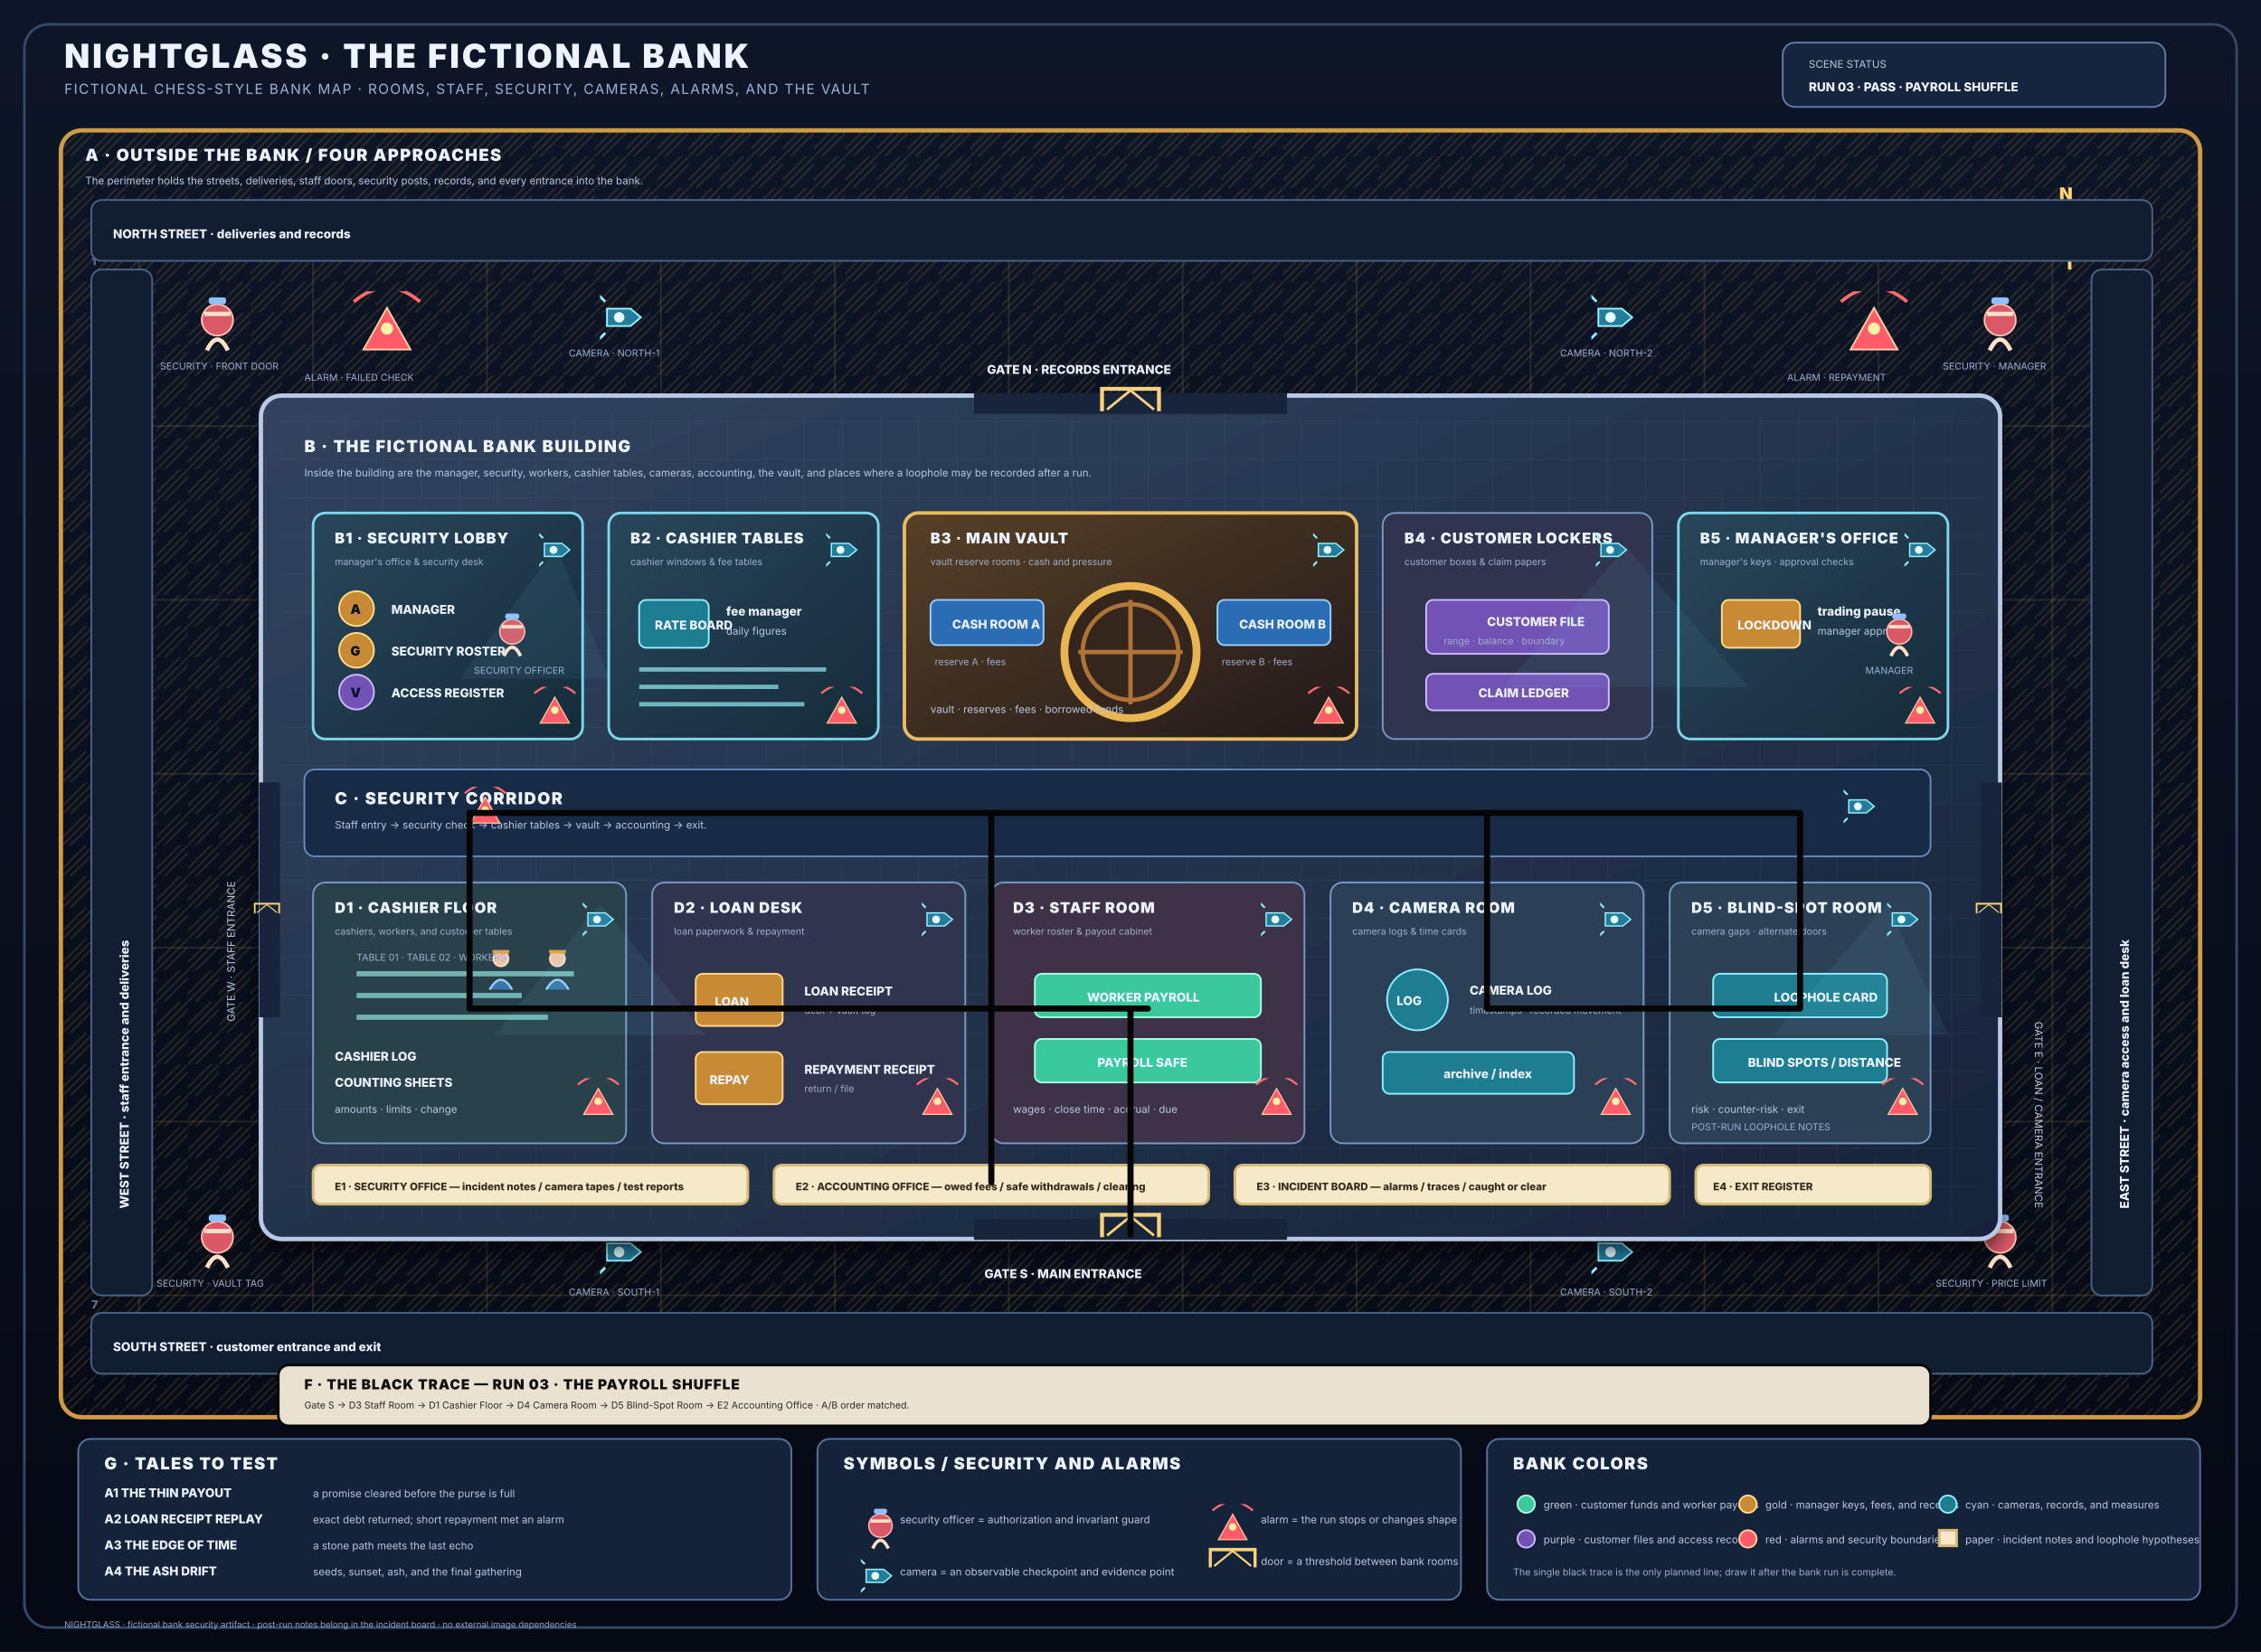
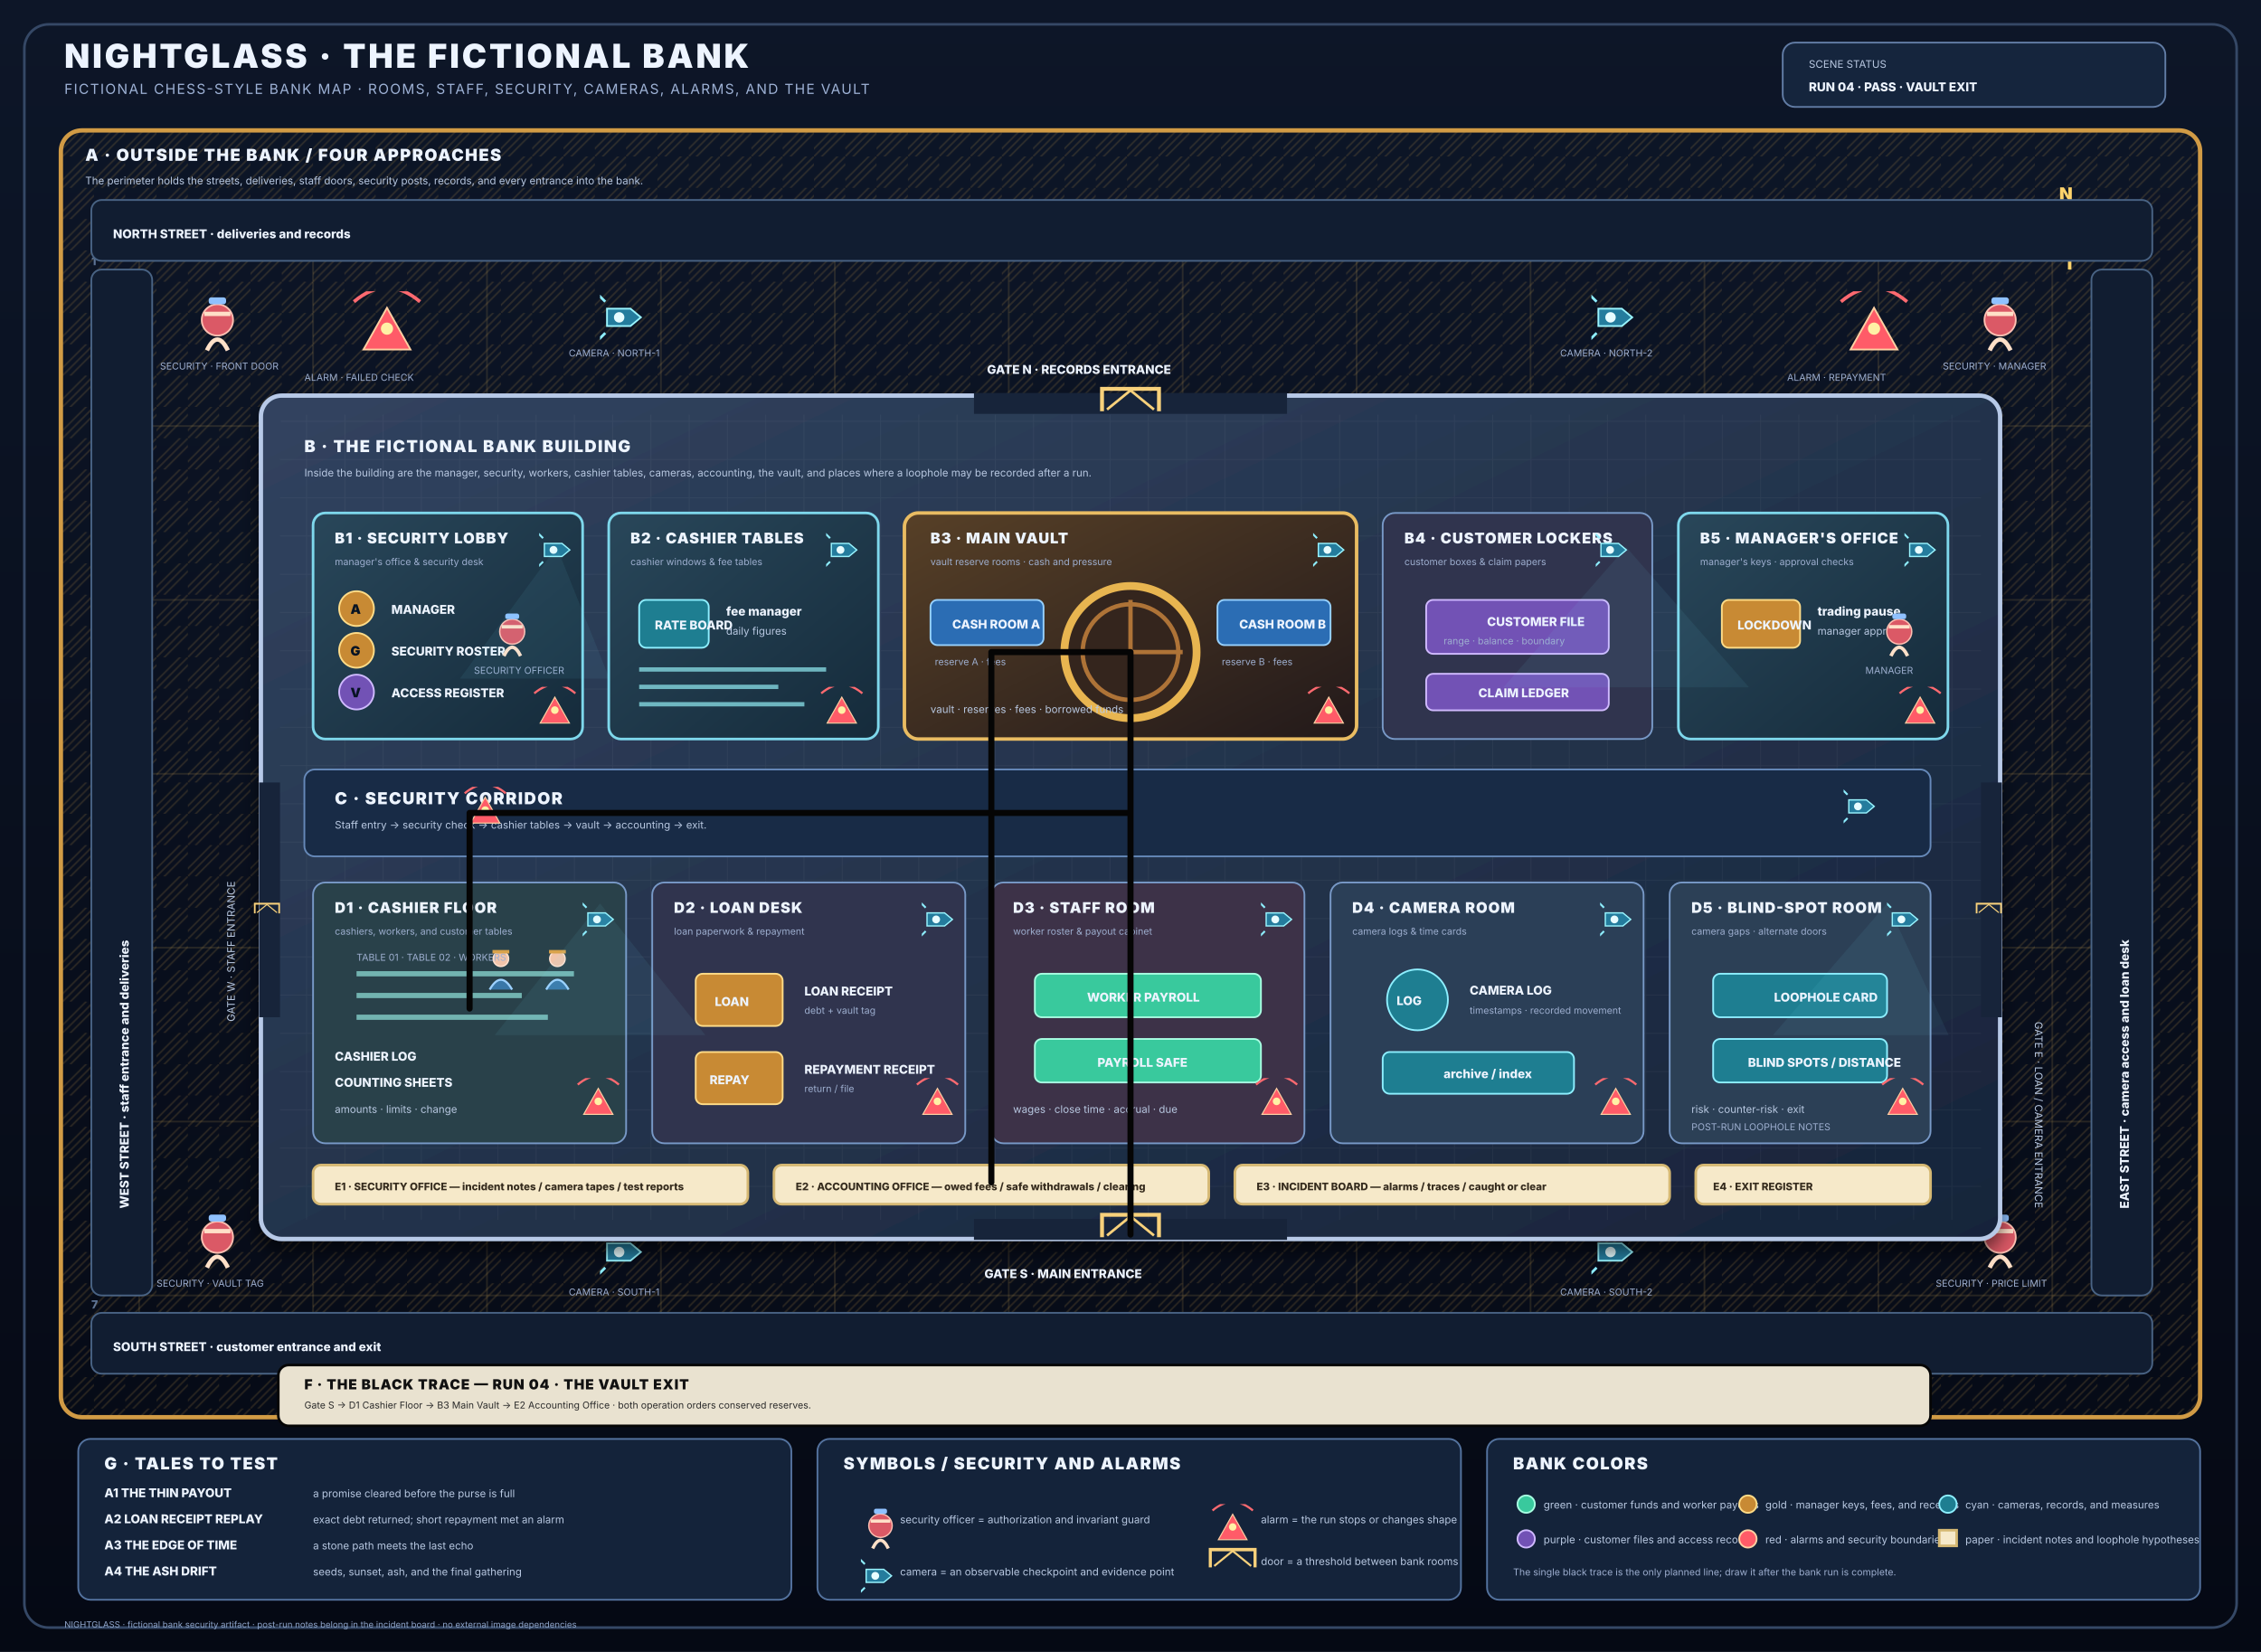
<svg xmlns="http://www.w3.org/2000/svg" width="2600" height="1900" viewBox="0 0 2600 1900" role="img" aria-labelledby="title desc">
  <defs>
    <linearGradient id="bg" x1="0" y1="0" x2="0" y2="1">
      <stop offset="0" stop-color="#0d1628" />
      <stop offset="1" stop-color="#050914" />
    </linearGradient>
    <linearGradient id="building" x1="0" y1="0" x2="1" y2="1">
      <stop offset="0" stop-color="#31435f" />
      <stop offset="1" stop-color="#17243a" />
    </linearGradient>
    <linearGradient id="vault" x1="0" y1="0" x2="1" y2="1">
      <stop offset="0" stop-color="#574027" />
      <stop offset="1" stop-color="#22191a" />
    </linearGradient>
    <linearGradient id="control" x1="0" y1="0" x2="1" y2="1">
      <stop offset="0" stop-color="#29475a" />
      <stop offset="1" stop-color="#152b3b" />
    </linearGradient>
    <pattern id="floor" width="44" height="44" patternUnits="userSpaceOnUse">
      <path d="M44 0H0V44" fill="none" stroke="#ffffff" stroke-opacity=".045" stroke-width="2" />
    </pattern>
    <pattern id="yard" width="36" height="36" patternUnits="userSpaceOnUse">
      <path d="M0 36L36 0M-9 36L36-9M0 45L45 0" stroke="#d8a550" stroke-opacity=".16" stroke-width="2" />
    </pattern>
    <pattern id="chess" width="88" height="88" patternUnits="userSpaceOnUse">
      <rect width="44" height="44" fill="#253957" />
      <rect x="44" y="44" width="44" height="44" fill="#253957" />
      <rect x="44" width="44" height="44" fill="#1d2d48" />
      <rect y="44" width="44" height="44" fill="#1d2d48" />
    </pattern>
    <filter id="shadow" x="-20%" y="-20%" width="140%" height="140%">
      <feDropShadow dx="0" dy="12" stdDeviation="10" flood-color="#000" flood-opacity=".52" />
    </filter>
    <filter id="glow">
      <feGaussianBlur stdDeviation="5" result="blur" />
      <feMerge>
        <feMergeNode in="blur" />
        <feMergeNode in="SourceGraphic" />
      </feMerge>
    </filter>
    <marker id="arrow-blue" viewBox="0 0 10 10" refX="8" refY="5" markerWidth="8" markerHeight="8" orient="auto-start-reverse">
      <path d="M0 0L10 5L0 10z" fill="#76b9ff" />
    </marker>
    <marker id="arrow-gold" viewBox="0 0 10 10" refX="8" refY="5" markerWidth="8" markerHeight="8" orient="auto-start-reverse">
      <path d="M0 0L10 5L0 10z" fill="#ffd05d" />
    </marker>
    <marker id="arrow-red" viewBox="0 0 10 10" refX="8" refY="5" markerWidth="8" markerHeight="8" orient="auto-start-reverse">
      <path d="M0 0L10 5L0 10z" fill="#ff6670" />
    </marker>
    <marker id="arrow-green" viewBox="0 0 10 10" refX="8" refY="5" markerWidth="8" markerHeight="8" orient="auto-start-reverse">
      <path d="M0 0L10 5L0 10z" fill="#48e0af" />
    </marker>
    <symbol id="cop" viewBox="-30 -38 60 76">
      <circle cy="-5" r="18" class="guard" />
      <path d="M-12 30Q0 5 12 30M-15-12H15" fill="none" stroke="#ffe0c8" stroke-width="5" />
      <rect x="-10" y="-31" width="20" height="8" rx="3" fill="#8fc1ff" />
    </symbol>
    <symbol id="worker" viewBox="-26 -36 52 72">
      <circle cy="-14" r="11" fill="#f1c4aa" stroke="#ffe1cf" stroke-width="2" />
      <path d="M-16 30Q0 2 16 30" fill="#3977a8" stroke="#9dd1ff" stroke-width="3" />
      <path d="M-12-24H12" stroke="#d9a34b" stroke-width="5" />
    </symbol>
    <symbol id="camera" viewBox="-30 -30 60 60">
      <path d="M-22-10h27l12 10-12 10h-27z" class="camera" />
      <circle cx="-8" r="6" fill="#e7fcff" />
      <path d="M-24-18L-32-26M-24 18L-32 26" stroke="#8eeeff" stroke-width="3" />
    </symbol>
    <symbol id="alarm" viewBox="-45 -45 90 90">
      <path d="M0-26L-27 22H27Z" class="alarm" />
      <circle cy="-2" r="7" fill="#fff1a5" />
      <path d="M-38-33Q0-65 38-33M-45-49Q0-88 45-49" fill="none" stroke="#ff6a70" stroke-width="4" />
    </symbol>
    <symbol id="door" viewBox="0 0 70 30">
      <path d="M2 28V2h66v26" fill="none" stroke="#f8d17b" stroke-width="5" />
      <path d="M8 26L35 4M62 26L35 4" fill="none" stroke="#f8d17b" stroke-width="3" />
    </symbol>
    <style>
      text{font-family:Inter,ui-sans-serif,system-ui,-apple-system,"Segoe UI",sans-serif;fill:#edf4ff}
      .headline{font-size:38px;font-weight:900;letter-spacing:3px}.subhead{font-size:16px;fill:#9eb2d6;letter-spacing:1.4px}
      .section{font-size:19px;font-weight:900;letter-spacing:1.5px}.room-title{font-size:17px;font-weight:900;letter-spacing:1px}
      .label{font-size:14px;font-weight:800}.small{font-size:12px;fill:#b9c9e2}.tiny{font-size:11px;fill:#9eafd0}.micro{font-size:10px;fill:#8fa5ca}
      .paper-text{font-size:12px;fill:#352b1d;font-weight:800}.paper{fill:#f6e9c9;stroke:#d5b873;stroke-width:3}
      .wall{fill:#16243a;stroke:#8ba9d3;stroke-width:3}.room{stroke:#7899c7;stroke-width:2}.corridor{fill:#182b46;stroke:#6689b9;stroke-width:2}
      .vault-room{fill:url(#vault);stroke:#e9bc62;stroke-width:4}.control-room{fill:url(#control);stroke:#7ed8ec;stroke-width:3}
      .guard{fill:#db5966;stroke:#ffc0b2;stroke-width:2}.alarm{fill:#ff5b68;stroke:#ffd1a3;stroke-width:2}.camera{fill:#247c9d;stroke:#9af5ff;stroke-width:2}
      .asset{fill:#39c99d;stroke:#a8ffe2;stroke-width:2}.cap{fill:#c88a34;stroke:#ffdc88;stroke-width:2}.config{fill:#1e7e91;stroke:#8eefff;stroke-width:2}.position{fill:#7252b5;stroke:#d0baff;stroke-width:2}.token{fill:#2b6db4;stroke:#98d2ff;stroke-width:2}
      .trace-line{fill:none;stroke:#050505;stroke-width:7;stroke-linecap:round;stroke-linejoin:round}.trace-title{font-size:16px;font-weight:900;letter-spacing:1px;fill:#111}.trace-note{font-size:11px;fill:#292929}.trace-letter{font-size:15px;font-weight:900;fill:#050505}
      .fiction-letter{font-size:15px;font-weight:900;fill:#071323}.north{font-size:20px;font-weight:900;fill:#ffd36b}.grid-label{font-size:13px;font-weight:800;fill:#7894bb}
    </style>
  </defs>
  <rect width="2600" height="1900" fill="url(#bg)" />
  <rect x="28" y="28" width="2544" height="1844" rx="28" fill="none" stroke="#354866" stroke-width="3" />
  <text x="74" y="78" class="headline">NIGHTGLASS · THE FICTIONAL BANK</text>
  <text x="74" y="108" class="subhead">FICTIONAL CHESS-STYLE BANK MAP  ·  ROOMS, STAFF, SECURITY, CAMERAS, ALARMS, AND THE VAULT</text>
  <rect x="2050" y="49" width="440" height="74" rx="14" fill="#15253d" stroke="#627da6" stroke-width="2" />
  <text x="2080" y="78" class="small">SCENE STATUS</text>
-   <text x="2080" y="105" class="label" fill="#48e0af">RUN 03 · PASS · PAYROLL SHUFFLE</text>
+   <text x="2080" y="105" class="label" fill="#48e0af">RUN 04 · PASS · VAULT EXIT</text>
  <rect x="70" y="150" width="2460" height="1480" rx="24" fill="url(#yard)" stroke="#d19b45" stroke-width="5" />
  <text x="98" y="185" class="section" fill="#ffd36b">A · OUTSIDE THE BANK / FOUR APPROACHES</text>
  <text x="98" y="212" class="small">The perimeter holds the streets, deliveries, staff doors, security posts, records, and every entrance into the bank.</text>
  <path d="M2380 240v70M2345 275h70" stroke="#ffd36b" stroke-width="4" />
  <text x="2368" y="230" class="north">N</text>
  <g opacity=".75">
    <path d="M160 250V1550M360 250V1550M560 250V1550M760 250V1550M960 250V1550M1160 250V1550M1360 250V1550M1560 250V1550M1760 250V1550M1960 250V1550M2160 250V1550M2360 250V1550" stroke="#d8b05c" stroke-opacity=".2" stroke-width="2" />
    <path d="M130 290H2470M130 490H2470M130 690H2470M130 890H2470M130 1090H2470M130 1290H2470M130 1490H2470" stroke="#d8b05c" stroke-opacity=".2" stroke-width="2" />
    <text x="150" y="245" class="grid-label">A</text>
    <text x="350" y="245" class="grid-label">B</text>
    <text x="550" y="245" class="grid-label">C</text>
    <text x="750" y="245" class="grid-label">D</text>
    <text x="950" y="245" class="grid-label">E</text>
    <text x="1150" y="245" class="grid-label">F</text>
    <text x="1350" y="245" class="grid-label">G</text>
    <text x="1550" y="245" class="grid-label">H</text>
    <text x="1750" y="245" class="grid-label">I</text>
    <text x="1950" y="245" class="grid-label">J</text>
    <text x="2150" y="245" class="grid-label">K</text>
    <text x="2350" y="245" class="grid-label">L</text>
    <text x="105" y="305" class="grid-label">1</text>
    <text x="105" y="505" class="grid-label">2</text>
    <text x="105" y="705" class="grid-label">3</text>
    <text x="105" y="905" class="grid-label">4</text>
    <text x="105" y="1105" class="grid-label">5</text>
    <text x="105" y="1305" class="grid-label">6</text>
    <text x="105" y="1505" class="grid-label">7</text>
  </g>
  <rect x="105" y="230" width="2370" height="70" rx="12" fill="#111d31" stroke="#496384" stroke-width="2" />
  <text x="130" y="274" class="label">NORTH STREET · deliveries and records</text>
  <rect x="105" y="1510" width="2370" height="70" rx="12" fill="#111d31" stroke="#496384" stroke-width="2" />
  <text x="130" y="1554" class="label">SOUTH STREET · customer entrance and exit</text>
  <rect x="105" y="310" width="70" height="1180" rx="12" fill="#111d31" stroke="#496384" stroke-width="2" />
  <text transform="translate(148 1390) rotate(-90)" class="label">WEST STREET · staff entrance and deliveries</text>
  <rect x="2405" y="310" width="70" height="1180" rx="12" fill="#111d31" stroke="#496384" stroke-width="2" />
  <text transform="translate(2448 1390) rotate(-90)" class="label">EAST STREET · camera access and loan desk</text>
  <use href="#cop" x="220" y="335" width="60" height="76" />
  <text x="184" y="425" class="tiny">SECURITY · FRONT DOOR</text>
  <use href="#cop" x="2270" y="335" width="60" height="76" />
  <text x="2234" y="425" class="tiny">SECURITY · MANAGER</text>
  <use href="#cop" x="220" y="1390" width="60" height="76" />
  <text x="180" y="1480" class="tiny">SECURITY · VAULT TAG</text>
  <use href="#cop" x="2270" y="1390" width="60" height="76" />
  <text x="2226" y="1480" class="tiny">SECURITY · PRICE LIMIT</text>
  <use href="#alarm" x="400" y="335" width="90" height="90" />
  <text x="350" y="438" class="tiny">ALARM · FAILED CHECK</text>
  <use href="#alarm" x="2110" y="335" width="90" height="90" />
  <text x="2055" y="438" class="tiny">ALARM · REPAYMENT</text>
  <use href="#camera" x="690" y="335" width="60" height="60" />
  <text x="654" y="410" class="tiny">CAMERA · NORTH-1</text>
  <use href="#camera" x="1830" y="335" width="60" height="60" />
  <text x="1794" y="410" class="tiny">CAMERA · NORTH-2</text>
  <use href="#camera" x="690" y="1410" width="60" height="60" />
  <text x="654" y="1490" class="tiny">CAMERA · SOUTH-1</text>
  <use href="#camera" x="1830" y="1410" width="60" height="60" />
  <text x="1794" y="1490" class="tiny">CAMERA · SOUTH-2</text>
  <rect x="300" y="455" width="2000" height="970" rx="24" fill="url(#building)" stroke="#b7c9e7" stroke-width="5" filter="url(#shadow)" />
  <rect x="322" y="477" width="1956" height="926" rx="12" fill="url(#floor)" opacity=".9" />
  <text x="350" y="520" class="section">B · THE FICTIONAL BANK BUILDING</text>
  <text x="350" y="548" class="small">Inside the building are the manager, security, workers, cashier tables, cameras, accounting, the vault, and places where a loophole may be recorded after a run.</text>
  <rect x="1120" y="1402" width="360" height="24" fill="#17243a" />
  <use href="#door" x="1265" y="1395" width="70" height="30" />
  <text x="1132" y="1470" class="label" fill="#76b9ff">GATE S · MAIN ENTRANCE</text>
  <rect x="1120" y="452" width="360" height="24" fill="#17243a" />
  <use href="#door" x="1265" y="445" width="70" height="30" />
  <text x="1135" y="430" class="label" fill="#ffd05d">GATE N · RECORDS ENTRANCE</text>
  <rect x="298" y="900" width="24" height="270" fill="#17243a" />
  <use href="#door" x="292" y="1010" width="30" height="70" />
  <text transform="translate(270 1175) rotate(-90)" class="small">GATE W · STAFF ENTRANCE</text>
  <rect x="2278" y="900" width="24" height="270" fill="#17243a" />
  <use href="#door" x="2272" y="1010" width="30" height="70" />
  <text transform="translate(2340 1175) rotate(90)" class="small">GATE E · LOAN / CAMERA ENTRANCE</text>
  <rect x="360" y="590" width="310" height="260" rx="14" class="control-room" />
  <text x="385" y="625" class="room-title">B1 · SECURITY LOBBY</text>
  <text x="385" y="650" class="tiny">manager's office &amp; security desk</text>
  <circle cx="410" cy="700" r="20" class="cap" />
  <text x="403" y="706" class="fiction-letter">A</text>
  <text x="450" y="706" class="label">MANAGER</text>
  <circle cx="410" cy="748" r="20" class="cap" />
  <text x="403" y="754" class="fiction-letter">G</text>
  <text x="450" y="754" class="label">SECURITY ROSTER</text>
  <circle cx="410" cy="796" r="20" class="position" />
  <text x="403" y="802" class="fiction-letter">V</text>
  <text x="450" y="802" class="label">ACCESS REGISTER</text>
  <use href="#cop" x="565" y="700" width="48" height="61" />
  <text x="545" y="775" class="tiny">SECURITY OFFICER</text>
  <use href="#camera" x="620" y="610" width="45" height="45" />
  <use href="#alarm" x="610" y="790" width="56" height="56" />
  <rect x="700" y="590" width="310" height="260" rx="14" class="control-room" />
  <text x="725" y="625" class="room-title">B2 · CASHIER TABLES</text>
  <text x="725" y="650" class="tiny">cashier windows &amp; fee tables</text>
  <rect x="735" y="690" width="80" height="55" rx="8" class="config" />
  <text x="753" y="724" class="label">RATE BOARD</text>
  <text x="835" y="708" class="label">fee manager</text>
  <text x="835" y="730" class="small">daily figures</text>
  <path d="M735 770h215M735 790h160M735 810h190" stroke="#91edf4" stroke-width="5" opacity=".7" />
  <use href="#camera" x="950" y="610" width="45" height="45" />
  <use href="#alarm" x="940" y="790" width="56" height="56" />
  <rect x="1040" y="590" width="520" height="260" rx="16" class="vault-room" />
  <text x="1070" y="625" class="room-title" fill="#ffd36b">B3 · MAIN VAULT</text>
  <text x="1070" y="650" class="tiny">vault reserve rooms · cash and pressure</text>
  <circle cx="1300" cy="750" r="76" fill="#34251d" stroke="#e8b550" stroke-width="9" />
  <circle cx="1300" cy="750" r="55" fill="none" stroke="#ae7337" stroke-width="5" />
  <path d="M1300 690v120M1240 750h120" stroke="#ae7337" stroke-width="5" />
  <rect x="1070" y="690" width="130" height="52" rx="8" class="token" />
  <text x="1095" y="723" class="label">CASH ROOM A</text>
  <text x="1075" y="765" class="tiny">reserve A · fees</text>
  <rect x="1400" y="690" width="130" height="52" rx="8" class="token" />
  <text x="1425" y="723" class="label">CASH ROOM B</text>
  <text x="1405" y="765" class="tiny">reserve B · fees</text>
  <text x="1070" y="820" class="small">vault · reserves · fees · borrowed funds</text>
  <use href="#camera" x="1510" y="610" width="45" height="45" />
  <use href="#alarm" x="1500" y="790" width="56" height="56" />
  <rect x="1590" y="590" width="310" height="260" rx="14" class="room" fill="#30344e" />
  <text x="1615" y="625" class="room-title">B4 · CUSTOMER LOCKERS</text>
  <text x="1615" y="650" class="tiny">customer boxes &amp; claim papers</text>
  <rect x="1640" y="690" width="210" height="62" rx="8" class="position" />
  <text x="1710" y="720" class="label">CUSTOMER FILE</text>
  <text x="1660" y="741" class="tiny">range · balance · boundary</text>
  <rect x="1640" y="775" width="210" height="42" rx="8" class="position" />
  <text x="1700" y="802" class="label">CLAIM LEDGER</text>
  <use href="#camera" x="1835" y="610" width="45" height="45" />
  <rect x="1930" y="590" width="310" height="260" rx="14" class="control-room" />
  <text x="1955" y="625" class="room-title">B5 · MANAGER'S OFFICE</text>
  <text x="1955" y="650" class="tiny">manager's keys · approval checks</text>
  <rect x="1980" y="690" width="90" height="55" rx="8" class="cap" />
  <text x="1998" y="724" class="label">LOCKDOWN</text>
  <text x="2090" y="708" class="label">trading pause</text>
  <text x="2090" y="730" class="small">manager approvals</text>
  <use href="#cop" x="2160" y="700" width="48" height="61" />
  <text x="2145" y="775" class="tiny">MANAGER</text>
  <use href="#camera" x="2190" y="610" width="45" height="45" />
  <use href="#alarm" x="2180" y="790" width="56" height="56" />
  <rect x="350" y="885" width="1870" height="100" rx="12" class="corridor" />
  <text x="385" y="925" class="section" fill="#76b9ff">C · SECURITY CORRIDOR</text>
  <text x="385" y="953" class="small">Staff entry → security check → cashier tables → vault → accounting → exit.</text>
  <use href="#camera" x="2120" y="905" width="45" height="45" />
  <use href="#alarm" x="530" y="905" width="56" height="56" />
  <rect x="360" y="1015" width="360" height="300" rx="14" class="room" fill="#29414a" />
  <text x="385" y="1050" class="room-title">D1 · CASHIER FLOOR</text>
  <text x="385" y="1075" class="tiny">cashiers, workers, and customer tables</text>
  <use href="#worker" x="555" y="1085" width="42" height="58" />
  <use href="#worker" x="620" y="1085" width="42" height="58" />
  <text x="410" y="1105" class="tiny">TABLE 01 · TABLE 02 · WORKERS</text>
  <path d="M410 1120h250M410 1145h190M410 1170h220" stroke="#91e4db" stroke-width="6" opacity=".7" />
  <text x="385" y="1220" class="label">CASHIER LOG</text>
  <text x="385" y="1250" class="label">COUNTING SHEETS</text>
  <text x="385" y="1280" class="small">amounts · limits · change</text>
  <use href="#camera" x="670" y="1035" width="45" height="45" />
  <use href="#alarm" x="660" y="1240" width="56" height="56" />
  <rect x="750" y="1015" width="360" height="300" rx="14" class="room" fill="#30344e" />
  <text x="775" y="1050" class="room-title">D2 · LOAN DESK</text>
  <text x="775" y="1075" class="tiny">loan paperwork &amp; repayment</text>
  <rect x="800" y="1120" width="100" height="60" rx="8" class="cap" />
  <text x="822" y="1157" class="label">LOAN</text>
  <text x="925" y="1145" class="label">LOAN RECEIPT</text>
  <text x="925" y="1166" class="tiny">debt + vault tag</text>
  <rect x="800" y="1210" width="100" height="60" rx="8" class="cap" />
  <text x="816" y="1247" class="label">REPAY</text>
  <text x="925" y="1235" class="label">REPAYMENT RECEIPT</text>
  <text x="925" y="1256" class="tiny">return / file</text>
  <use href="#camera" x="1060" y="1035" width="45" height="45" />
  <use href="#alarm" x="1050" y="1240" width="56" height="56" />
  <rect x="1140" y="1015" width="360" height="300" rx="14" class="room" fill="#3d3248" />
  <text x="1165" y="1050" class="room-title">D3 · STAFF ROOM</text>
  <text x="1165" y="1075" class="tiny">worker roster &amp; payout cabinet</text>
  <rect x="1190" y="1120" width="260" height="50" rx="8" class="asset" />
  <text x="1250" y="1152" class="label">WORKER PAYROLL</text>
  <rect x="1190" y="1195" width="260" height="50" rx="8" class="asset" />
  <text x="1262" y="1227" class="label">PAYROLL SAFE</text>
  <text x="1165" y="1280" class="small">wages · close time · accrual · due</text>
  <use href="#camera" x="1450" y="1035" width="45" height="45" />
  <use href="#alarm" x="1440" y="1240" width="56" height="56" />
  <rect x="1530" y="1015" width="360" height="300" rx="14" class="room" fill="#2b3f57" />
  <text x="1555" y="1050" class="room-title">D4 · CAMERA ROOM</text>
  <text x="1555" y="1075" class="tiny">camera logs &amp; time cards</text>
  <circle cx="1630" cy="1150" r="35" class="config" />
  <text x="1606" y="1156" class="label">LOG</text>
  <text x="1690" y="1144" class="label">CAMERA LOG</text>
  <text x="1690" y="1166" class="tiny">timestamps · recorded movement</text>
  <rect x="1590" y="1210" width="220" height="48" rx="8" class="config" />
  <text x="1660" y="1240" class="label">archive / index</text>
  <use href="#camera" x="1840" y="1035" width="45" height="45" />
  <use href="#alarm" x="1830" y="1240" width="56" height="56" />
  <rect x="1920" y="1015" width="300" height="300" rx="14" class="room" fill="#2c4056" />
  <text x="1945" y="1050" class="room-title">D5 · BLIND-SPOT ROOM</text>
  <text x="1945" y="1075" class="tiny">camera gaps · alternate doors</text>
  <rect x="1970" y="1120" width="200" height="50" rx="8" class="config" />
  <text x="2040" y="1152" class="label">LOOPHOLE CARD</text>
  <rect x="1970" y="1195" width="200" height="50" rx="8" class="config" />
  <text x="2010" y="1227" class="label">BLIND SPOTS / DISTANCE</text>
  <text x="1945" y="1300" class="tiny">POST-RUN LOOPHOLE NOTES</text>
  <text x="1945" y="1280" class="small">risk · counter-risk · exit</text>
  <use href="#camera" x="2170" y="1035" width="45" height="45" />
  <use href="#alarm" x="2160" y="1240" width="56" height="56" />
  <rect x="360" y="1340" width="500" height="45" rx="9" class="paper" />
  <text x="385" y="1369" class="paper-text">E1 · SECURITY OFFICE — incident notes / camera tapes / test reports</text>
  <rect x="890" y="1340" width="500" height="45" rx="9" class="paper" />
  <text x="915" y="1369" class="paper-text">E2 · ACCOUNTING OFFICE — owed fees / safe withdrawals / clearing</text>
  <rect x="1420" y="1340" width="500" height="45" rx="9" class="paper" />
  <text x="1445" y="1369" class="paper-text">E3 · INCIDENT BOARD — alarms / traces / caught or clear</text>
  <rect x="1950" y="1340" width="270" height="45" rx="9" class="paper" />
  <text x="1970" y="1369" class="paper-text">E4 · EXIT REGISTER</text>
  <path d="M640 630L530 780H700Z" fill="#73e8ff" opacity=".07" stroke="#73e8ff" />
  <path d="M1870 630L1730 790H2010Z" fill="#73e8ff" opacity=".07" stroke="#73e8ff" />
  <path d="M2170 1040L2040 1190H2240Z" fill="#73e8ff" opacity=".07" stroke="#73e8ff" />
  <path d="M690 1040L570 1190H810Z" fill="#73e8ff" opacity=".07" stroke="#73e8ff" />
-   <path d="M1300 1420L1300 1160L1320 1160L540 1160L540 935L1710 935L1710 1160L2070 1160L2070 935L1140 935L1140 1360" class="trace-line" />
+   <path d="M1300 1420L1300 935L540 935L540 1160L540 935L1300 935L1300 750L1140 750L1140 1360" class="trace-line" />
  <rect x="320" y="1570" width="1900" height="70" rx="12" fill="#e9e2d0" stroke="#050505" stroke-width="3" />
-   <text x="350" y="1598" class="trace-title">F · THE BLACK TRACE — RUN 03 · THE PAYROLL SHUFFLE</text>
-   <text x="350" y="1620" class="trace-note">Gate S → D3 Staff Room → D1 Cashier Floor → D4 Camera Room → D5 Blind-Spot Room → E2 Accounting Office · A/B order matched.</text>
+   <text x="350" y="1598" class="trace-title">F · THE BLACK TRACE — RUN 04 · THE VAULT EXIT</text>
+   <text x="350" y="1620" class="trace-note">Gate S → D1 Cashier Floor → B3 Main Vault → E2 Accounting Office · both operation orders conserved reserves.</text>
  <rect x="90" y="1655" width="820" height="185" rx="14" fill="#14233a" stroke="#54739f" stroke-width="2" />
  <text x="120" y="1690" class="section">G · TALES TO TEST</text>
  <text x="120" y="1722" class="label" fill="#48e0af">A1  THE THIN PAYOUT</text>
  <text x="360" y="1722" class="small">a promise cleared before the purse is full</text>
  <text x="120" y="1752" class="label" fill="#ffd05d">A2  LOAN RECEIPT REPLAY</text>
  <text x="360" y="1752" class="small">exact debt returned; short repayment met an alarm</text>
  <text x="120" y="1782" class="label" fill="#ff6670">A3  THE EDGE OF TIME</text>
  <text x="360" y="1782" class="small">a stone path meets the last echo</text>
  <text x="120" y="1812" class="label" fill="#d09aff">A4  THE ASH DRIFT</text>
  <text x="360" y="1812" class="small">seeds, sunset, ash, and the final gathering</text>
  <rect x="940" y="1655" width="740" height="185" rx="14" fill="#14233a" stroke="#54739f" stroke-width="2" />
  <text x="970" y="1690" class="section">SYMBOLS / SECURITY AND ALARMS</text>
  <use href="#cop" x="990" y="1730" width="45" height="57" />
  <text x="1035" y="1752" class="small">security officer = authorization and invariant guard</text>
  <use href="#camera" x="990" y="1790" width="45" height="45" />
  <text x="1035" y="1812" class="small">camera = an observable checkpoint and evidence point</text>
  <use href="#alarm" x="1390" y="1730" width="55" height="55" />
  <text x="1450" y="1752" class="small">alarm = the run stops or changes shape</text>
  <use href="#door" x="1390" y="1780" width="55" height="25" />
  <text x="1450" y="1800" class="small">door = a threshold between bank rooms</text>
  <rect x="1710" y="1655" width="820" height="185" rx="14" fill="#14233a" stroke="#54739f" stroke-width="2" />
  <text x="1740" y="1690" class="section">BANK COLORS</text>
  <circle cx="1755" cy="1730" r="10" class="asset" />
  <text x="1775" y="1735" class="small">green · customer funds and worker payouts</text>
  <circle cx="2010" cy="1730" r="10" class="cap" />
  <text x="2030" y="1735" class="small">gold · manager keys, fees, and receipts</text>
  <circle cx="2240" cy="1730" r="10" class="config" />
  <text x="2260" y="1735" class="small">cyan · cameras, records, and measures</text>
  <circle cx="1755" cy="1770" r="10" class="position" />
  <text x="1775" y="1775" class="small">purple · customer files and access records</text>
  <circle cx="2010" cy="1770" r="10" class="alarm" />
  <text x="2030" y="1775" class="small">red · alarms and security boundaries</text>
  <rect x="2230" y="1760" width="20" height="18" class="paper" />
  <text x="2260" y="1775" class="small">paper · incident notes and loophole hypotheses</text>
  <text x="1740" y="1812" class="tiny">The single black trace is the only planned line; draw it after the bank run is complete.</text>
  <text x="74" y="1872" class="micro">NIGHTGLASS · fictional bank security artifact · post-run notes belong in the incident board · no external image dependencies</text>
</svg>
